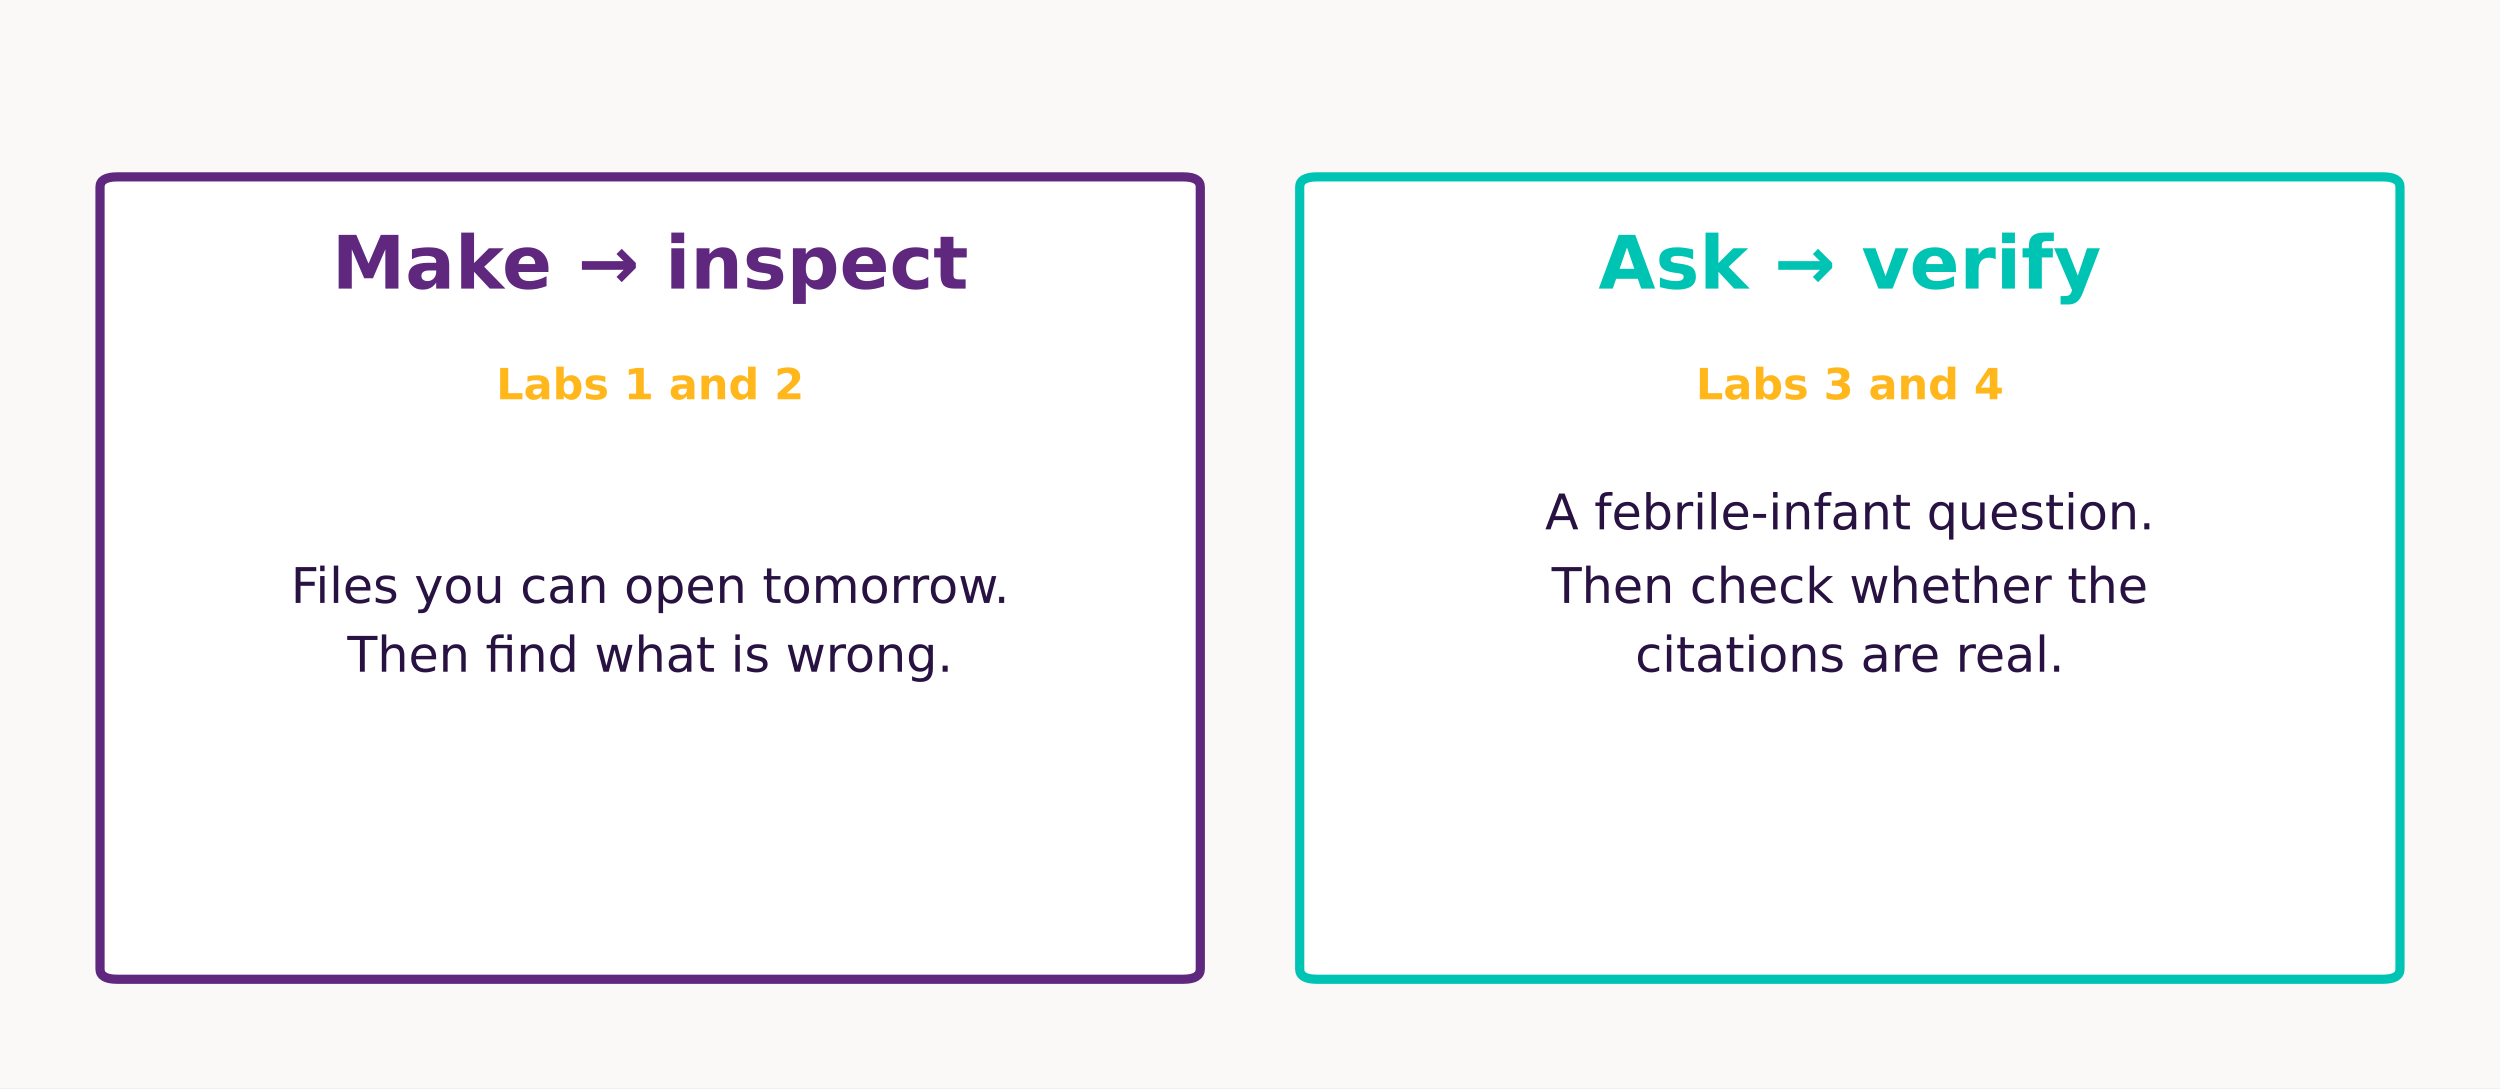
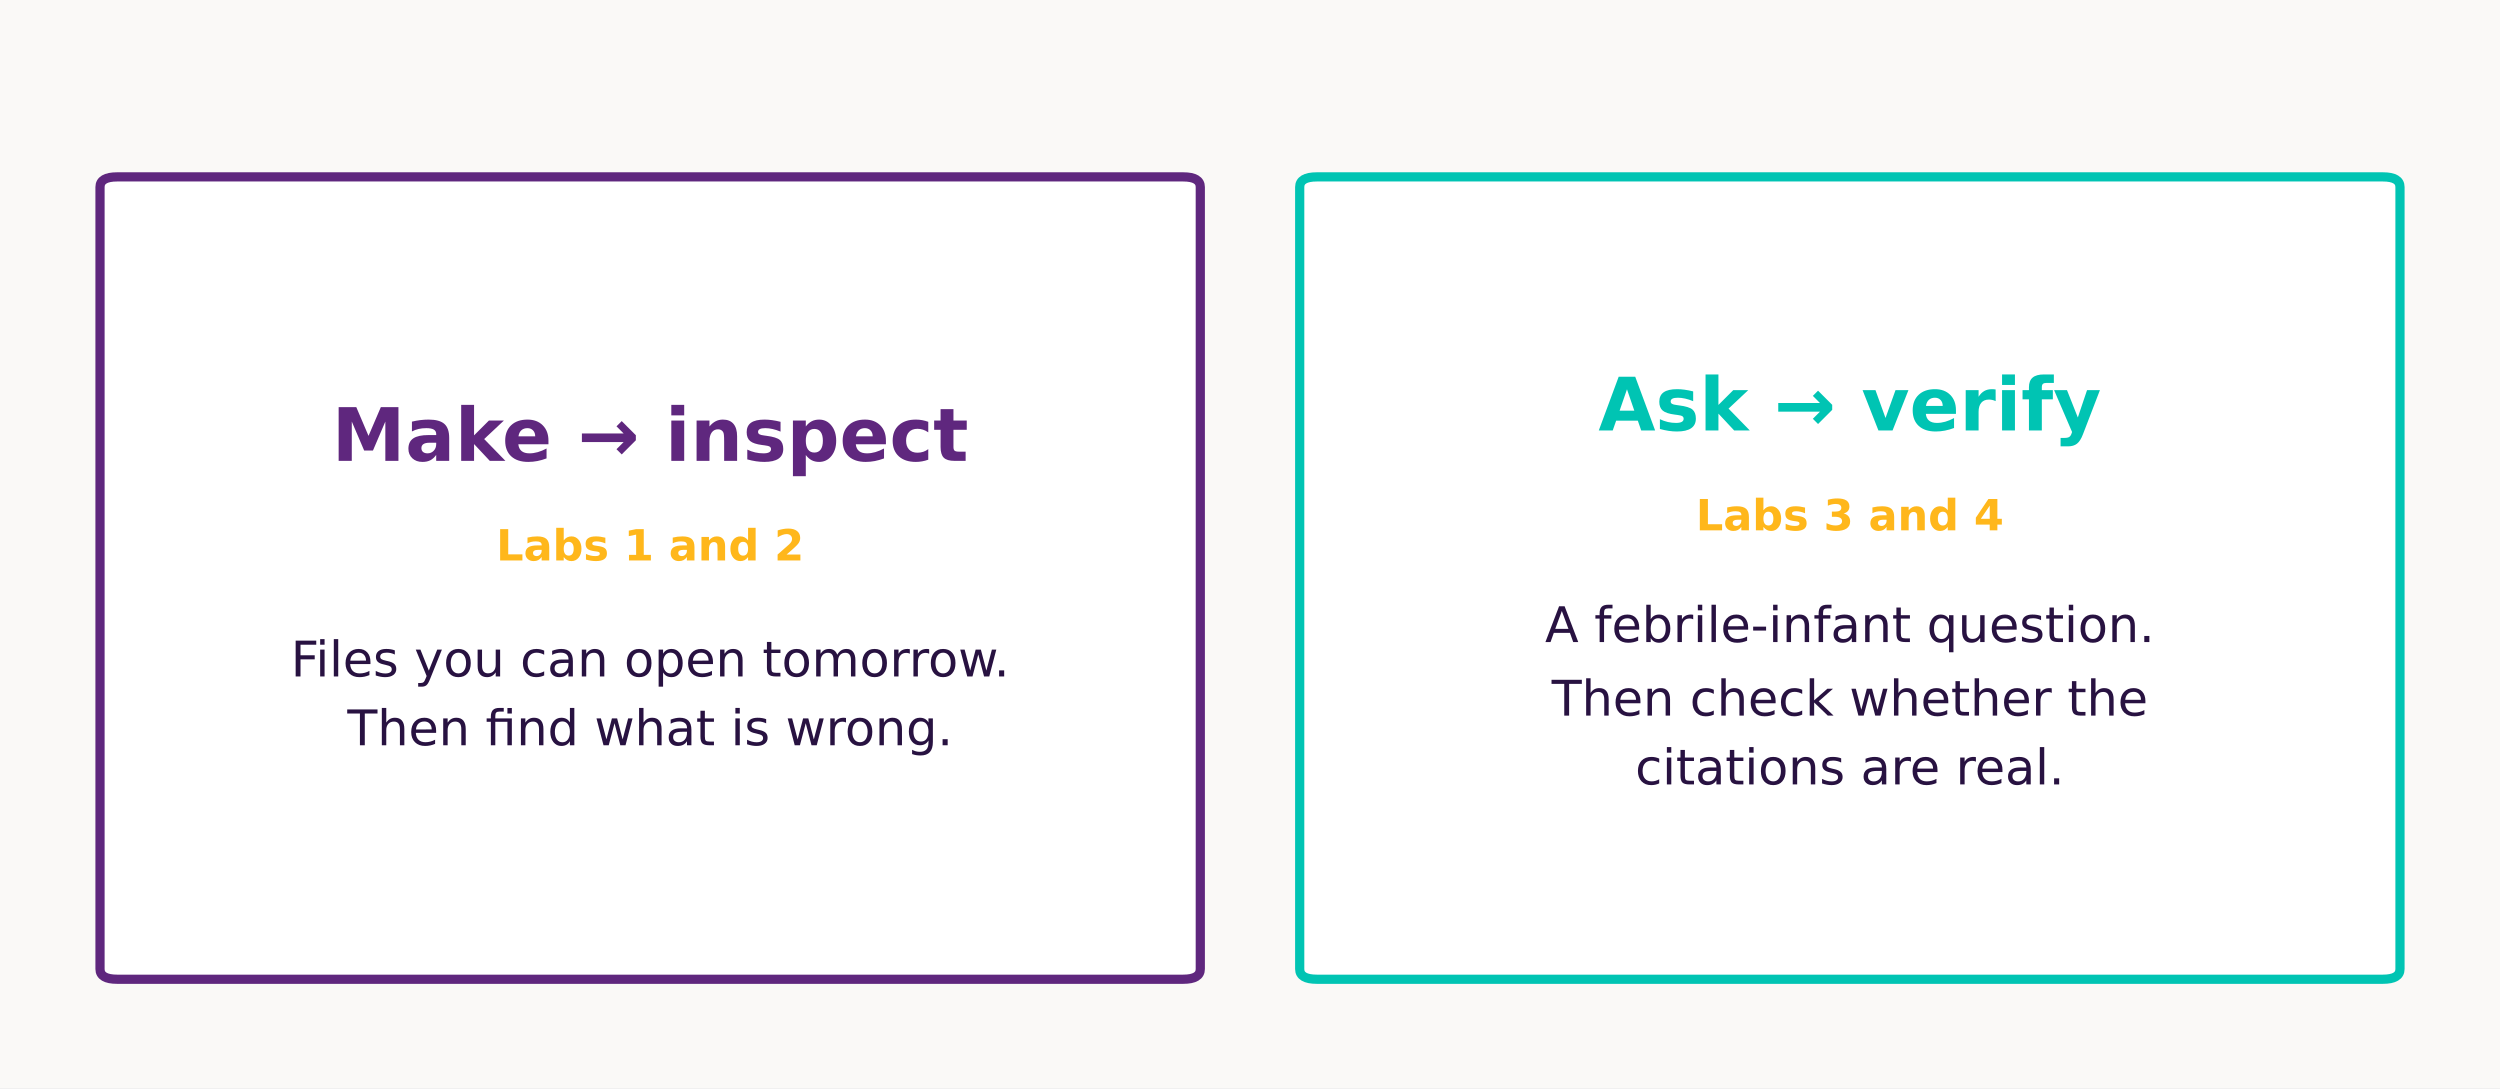
<svg xmlns="http://www.w3.org/2000/svg" xmlns:xlink="http://www.w3.org/1999/xlink" width="813.96pt" height="354.24pt" viewBox="0 0 813.96 354.24" version="1.1">
  <defs>
    <style type="text/css">*{stroke-linejoin: round; stroke-linecap: butt}</style>
  </defs>
  <g id="figure_1">
    <g id="patch_1">
      <path d="M 0 354.24  L 813.96 354.24  L 813.96 0  L 0 0  z " style="fill: #faf9f7" />
    </g>
    <g id="axes_1">
      <g id="patch_2">
-         <path d="M 38.142 318.825  L 385.218 318.825  Q 390.798 318.825 390.798 315.498  L 390.798 60.918  Q 390.798 57.591 385.218 57.591  L 38.142 57.591  Q 32.562 57.591 32.562 60.918  L 32.562 315.498  Q 32.562 318.825 38.142 318.825  z " clip-path="url(#pe2500f7090)" style="fill: #ffffff; stroke: #5f277e; stroke-width: 3; stroke-linejoin: miter" />
+         <path d="M 38.142 318.825  L 385.218 318.825  Q 390.798 318.825 390.798 315.498  L 390.798 60.918  Q 390.798 57.591 385.218 57.591  L 38.142 57.591  Q 32.562 57.591 32.562 60.918  L 32.562 315.498  Q 32.562 318.825 38.142 318.825  z " clip-path="url(#p51ef14911d)" style="fill: #ffffff; stroke: #5f277e; stroke-width: 3; stroke-linejoin: miter" />
      </g>
      <g id="patch_3">
-         <path d="M 428.742 318.825  L 775.818 318.825  Q 781.398 318.825 781.398 315.498  L 781.398 60.918  Q 781.398 57.591 775.818 57.591  L 428.742 57.591  Q 423.162 57.591 423.162 60.918  L 423.162 315.498  Q 423.162 318.825 428.742 318.825  z " clip-path="url(#pe2500f7090)" style="fill: #ffffff; stroke: #00c4b3; stroke-width: 3; stroke-linejoin: miter" />
+         <path d="M 428.742 318.825  L 775.818 318.825  Q 781.398 318.825 781.398 315.498  L 781.398 60.918  Q 781.398 57.591 775.818 57.591  L 428.742 57.591  Q 423.162 57.591 423.162 60.918  L 423.162 315.498  Q 423.162 318.825 428.742 318.825  z " clip-path="url(#p51ef14911d)" style="fill: #ffffff; stroke: #00c4b3; stroke-width: 3; stroke-linejoin: miter" />
      </g>
      <g id="text_1">
-         <g style="fill: #5f277e" transform="translate(108.0563 93.96) scale(0.24 -0.24)">
+         <g style="fill: #5f277e" transform="translate(108.0563 150.0516) scale(0.24 -0.24)">
          <defs>
            <path id="DejaVuSans-Bold-30" d="M 588 4666  L 2119 4666  L 3181 2169  L 4250 4666  L 5778 4666  L 5778 0  L 4641 0  L 4641 3413  L 3566 897  L 2803 897  L 1728 3413  L 1728 0  L 588 0  L 588 4666  z " transform="scale(0.015625)" />
            <path id="DejaVuSans-Bold-44" d="M 2106 1575  Q 1756 1575 1579 1456  Q 1403 1338 1403 1106  Q 1403 894 1545 773  Q 1688 653 1941 653  Q 2256 653 2472 879  Q 2688 1106 2688 1447  L 2688 1575  L 2106 1575  z M 3816 1997  L 3816 0  L 2688 0  L 2688 519  Q 2463 200 2181 54  Q 1900 -91 1497 -91  Q 953 -91 614 226  Q 275 544 275 1050  Q 275 1666 698 1953  Q 1122 2241 2028 2241  L 2688 2241  L 2688 2328  Q 2688 2594 2478 2717  Q 2269 2841 1825 2841  Q 1466 2841 1156 2769  Q 847 2697 581 2553  L 581 3406  Q 941 3494 1303 3539  Q 1666 3584 2028 3584  Q 2975 3584 3395 3211  Q 3816 2838 3816 1997  z " transform="scale(0.015625)" />
            <path id="DejaVuSans-Bold-4e" d="M 538 4863  L 1656 4863  L 1656 2216  L 2944 3500  L 4244 3500  L 2534 1894  L 4378 0  L 3022 0  L 1656 1459  L 1656 0  L 538 0  L 538 4863  z " transform="scale(0.015625)" />
            <path id="DejaVuSans-Bold-48" d="M 4031 1759  L 4031 1441  L 1416 1441  Q 1456 1047 1700 850  Q 1944 653 2381 653  Q 2734 653 3104 758  Q 3475 863 3866 1075  L 3866 213  Q 3469 63 3072 -14  Q 2675 -91 2278 -91  Q 1328 -91 801 392  Q 275 875 275 1747  Q 275 2603 792 3093  Q 1309 3584 2216 3584  Q 3041 3584 3536 3087  Q 4031 2591 4031 1759  z M 2881 2131  Q 2881 2450 2695 2645  Q 2509 2841 2209 2841  Q 1884 2841 1681 2658  Q 1478 2475 1428 2131  L 2881 2131  z " transform="scale(0.015625)" />
            <path id="DejaVuSans-Bold-3" transform="scale(0.015625)" />
            <path id="DejaVuSans-Bold-c1c" d="M 5050 2225  L 5050 1788  L 3822 559  L 3369 1013  L 3988 1631  L 366 1631  L 366 2381  L 3988 2381  L 3369 3000  L 3822 3453  L 5050 2225  z " transform="scale(0.015625)" />
            <path id="DejaVuSans-Bold-4c" d="M 538 3500  L 1656 3500  L 1656 0  L 538 0  L 538 3500  z M 538 4863  L 1656 4863  L 1656 3950  L 538 3950  L 538 4863  z " transform="scale(0.015625)" />
            <path id="DejaVuSans-Bold-51" d="M 4056 2131  L 4056 0  L 2931 0  L 2931 347  L 2931 1631  Q 2931 2084 2911 2256  Q 2891 2428 2841 2509  Q 2775 2619 2662 2680  Q 2550 2741 2406 2741  Q 2056 2741 1856 2470  Q 1656 2200 1656 1722  L 1656 0  L 538 0  L 538 3500  L 1656 3500  L 1656 2988  Q 1909 3294 2193 3439  Q 2478 3584 2822 3584  Q 3428 3584 3742 3212  Q 4056 2841 4056 2131  z " transform="scale(0.015625)" />
            <path id="DejaVuSans-Bold-56" d="M 3272 3391  L 3272 2541  Q 2913 2691 2578 2766  Q 2244 2841 1947 2841  Q 1628 2841 1473 2761  Q 1319 2681 1319 2516  Q 1319 2381 1436 2309  Q 1553 2238 1856 2203  L 2053 2175  Q 2913 2066 3209 1816  Q 3506 1566 3506 1031  Q 3506 472 3093 190  Q 2681 -91 1863 -91  Q 1516 -91 1145 -36  Q 775 19 384 128  L 384 978  Q 719 816 1070 734  Q 1422 653 1784 653  Q 2113 653 2278 743  Q 2444 834 2444 1013  Q 2444 1163 2330 1236  Q 2216 1309 1875 1350  L 1678 1375  Q 931 1469 631 1722  Q 331 1975 331 2491  Q 331 3047 712 3315  Q 1094 3584 1881 3584  Q 2191 3584 2531 3537  Q 2872 3491 3272 3391  z " transform="scale(0.015625)" />
            <path id="DejaVuSans-Bold-53" d="M 1656 506  L 1656 -1331  L 538 -1331  L 538 3500  L 1656 3500  L 1656 2988  Q 1888 3294 2169 3439  Q 2450 3584 2816 3584  Q 3463 3584 3878 3070  Q 4294 2556 4294 1747  Q 4294 938 3878 423  Q 3463 -91 2816 -91  Q 2450 -91 2169 54  Q 1888 200 1656 506  z M 2400 2772  Q 2041 2772 1848 2508  Q 1656 2244 1656 1747  Q 1656 1250 1848 986  Q 2041 722 2400 722  Q 2759 722 2948 984  Q 3138 1247 3138 1747  Q 3138 2247 2948 2509  Q 2759 2772 2400 2772  z " transform="scale(0.015625)" />
            <path id="DejaVuSans-Bold-46" d="M 3366 3391  L 3366 2478  Q 3138 2634 2908 2709  Q 2678 2784 2431 2784  Q 1963 2784 1702 2511  Q 1441 2238 1441 1747  Q 1441 1256 1702 982  Q 1963 709 2431 709  Q 2694 709 2930 787  Q 3166 866 3366 1019  L 3366 103  Q 3103 6 2833 -42  Q 2563 -91 2291 -91  Q 1344 -91 809 395  Q 275 881 275 1747  Q 275 2613 809 3098  Q 1344 3584 2291 3584  Q 2566 3584 2833 3536  Q 3100 3488 3366 3391  z " transform="scale(0.015625)" />
            <path id="DejaVuSans-Bold-57" d="M 1759 4494  L 1759 3500  L 2913 3500  L 2913 2700  L 1759 2700  L 1759 1216  Q 1759 972 1856 886  Q 1953 800 2241 800  L 2816 800  L 2816 0  L 1856 0  Q 1194 0 917 276  Q 641 553 641 1216  L 641 2700  L 84 2700  L 84 3500  L 641 3500  L 641 4494  L 1759 4494  z " transform="scale(0.015625)" />
          </defs>
          <use xlink:href="#DejaVuSans-Bold-30" />
          <use xlink:href="#DejaVuSans-Bold-44" transform="translate(99.51562 0)" />
          <use xlink:href="#DejaVuSans-Bold-4e" transform="translate(167 0)" />
          <use xlink:href="#DejaVuSans-Bold-48" transform="translate(230.8125 0)" />
          <use xlink:href="#DejaVuSans-Bold-3" transform="translate(298.6406 0)" />
          <use xlink:href="#DejaVuSans-Bold-c1c" transform="translate(333.4531 0)" />
          <use xlink:href="#DejaVuSans-Bold-3" transform="translate(417.25 0)" />
          <use xlink:href="#DejaVuSans-Bold-4c" transform="translate(452.0625 0)" />
          <use xlink:href="#DejaVuSans-Bold-51" transform="translate(486.3438 0)" />
          <use xlink:href="#DejaVuSans-Bold-56" transform="translate(557.5312 0)" />
          <use xlink:href="#DejaVuSans-Bold-53" transform="translate(617.0469 0)" />
          <use xlink:href="#DejaVuSans-Bold-48" transform="translate(688.625 0)" />
          <use xlink:href="#DejaVuSans-Bold-46" transform="translate(756.4531 0)" />
          <use xlink:href="#DejaVuSans-Bold-57" transform="translate(815.7344 0)" />
        </g>
      </g>
      <g id="text_2">
-         <g style="fill: #ffb71b" transform="translate(161.5502 129.996) scale(0.14 -0.14)">
+         <g style="fill: #ffb71b" transform="translate(161.5502 182.4813) scale(0.14 -0.14)">
          <defs>
            <path id="DejaVuSans-Bold-2f" d="M 588 4666  L 1791 4666  L 1791 909  L 3903 909  L 3903 0  L 588 0  L 588 4666  z " transform="scale(0.015625)" />
            <path id="DejaVuSans-Bold-45" d="M 2400 722  Q 2759 722 2948 984  Q 3138 1247 3138 1747  Q 3138 2247 2948 2509  Q 2759 2772 2400 2772  Q 2041 2772 1848 2508  Q 1656 2244 1656 1747  Q 1656 1250 1848 986  Q 2041 722 2400 722  z M 1656 2988  Q 1888 3294 2169 3439  Q 2450 3584 2816 3584  Q 3463 3584 3878 3070  Q 4294 2556 4294 1747  Q 4294 938 3878 423  Q 3463 -91 2816 -91  Q 2450 -91 2169 54  Q 1888 200 1656 506  L 1656 0  L 538 0  L 538 4863  L 1656 4863  L 1656 2988  z " transform="scale(0.015625)" />
            <path id="DejaVuSans-Bold-14" d="M 750 831  L 1813 831  L 1813 3847  L 722 3622  L 722 4441  L 1806 4666  L 2950 4666  L 2950 831  L 4013 831  L 4013 0  L 750 0  L 750 831  z " transform="scale(0.015625)" />
            <path id="DejaVuSans-Bold-47" d="M 2919 2988  L 2919 4863  L 4044 4863  L 4044 0  L 2919 0  L 2919 506  Q 2688 197 2409 53  Q 2131 -91 1766 -91  Q 1119 -91 703 423  Q 288 938 288 1747  Q 288 2556 703 3070  Q 1119 3584 1766 3584  Q 2128 3584 2408 3439  Q 2688 3294 2919 2988  z M 2181 722  Q 2541 722 2730 984  Q 2919 1247 2919 1747  Q 2919 2247 2730 2509  Q 2541 2772 2181 2772  Q 1825 2772 1636 2509  Q 1447 2247 1447 1747  Q 1447 1247 1636 984  Q 1825 722 2181 722  z " transform="scale(0.015625)" />
            <path id="DejaVuSans-Bold-15" d="M 1844 884  L 3897 884  L 3897 0  L 506 0  L 506 884  L 2209 2388  Q 2438 2594 2547 2791  Q 2656 2988 2656 3200  Q 2656 3528 2436 3728  Q 2216 3928 1850 3928  Q 1569 3928 1234 3808  Q 900 3688 519 3450  L 519 4475  Q 925 4609 1322 4679  Q 1719 4750 2100 4750  Q 2938 4750 3402 4381  Q 3866 4013 3866 3353  Q 3866 2972 3669 2642  Q 3472 2313 2841 1759  L 1844 884  z " transform="scale(0.015625)" />
          </defs>
          <use xlink:href="#DejaVuSans-Bold-2f" />
          <use xlink:href="#DejaVuSans-Bold-44" transform="translate(63.71875 0)" />
          <use xlink:href="#DejaVuSans-Bold-45" transform="translate(131.2031 0)" />
          <use xlink:href="#DejaVuSans-Bold-56" transform="translate(202.7812 0)" />
          <use xlink:href="#DejaVuSans-Bold-3" transform="translate(262.2969 0)" />
          <use xlink:href="#DejaVuSans-Bold-14" transform="translate(297.1094 0)" />
          <use xlink:href="#DejaVuSans-Bold-3" transform="translate(366.6875 0)" />
          <use xlink:href="#DejaVuSans-Bold-44" transform="translate(401.5 0)" />
          <use xlink:href="#DejaVuSans-Bold-51" transform="translate(468.9844 0)" />
          <use xlink:href="#DejaVuSans-Bold-47" transform="translate(540.1719 0)" />
          <use xlink:href="#DejaVuSans-Bold-3" transform="translate(611.75 0)" />
          <use xlink:href="#DejaVuSans-Bold-15" transform="translate(646.5625 0)" />
        </g>
      </g>
      <g id="text_3">
-         <g style="fill: #281241" transform="translate(94.6925 196.3) scale(0.16 -0.16)">
+         <g style="fill: #281241" transform="translate(94.6925 220.2454) scale(0.16 -0.16)">
          <defs>
            <path id="DejaVuSans-29" d="M 628 4666  L 3309 4666  L 3309 4134  L 1259 4134  L 1259 2759  L 3109 2759  L 3109 2228  L 1259 2228  L 1259 0  L 628 0  L 628 4666  z " transform="scale(0.015625)" />
            <path id="DejaVuSans-4c" d="M 603 3500  L 1178 3500  L 1178 0  L 603 0  L 603 3500  z M 603 4863  L 1178 4863  L 1178 4134  L 603 4134  L 603 4863  z " transform="scale(0.015625)" />
            <path id="DejaVuSans-4f" d="M 603 4863  L 1178 4863  L 1178 0  L 603 0  L 603 4863  z " transform="scale(0.015625)" />
            <path id="DejaVuSans-48" d="M 3597 1894  L 3597 1613  L 953 1613  Q 991 1019 1311 708  Q 1631 397 2203 397  Q 2534 397 2845 478  Q 3156 559 3463 722  L 3463 178  Q 3153 47 2828 -22  Q 2503 -91 2169 -91  Q 1331 -91 842 396  Q 353 884 353 1716  Q 353 2575 817 3079  Q 1281 3584 2069 3584  Q 2775 3584 3186 3129  Q 3597 2675 3597 1894  z M 3022 2063  Q 3016 2534 2758 2815  Q 2500 3097 2075 3097  Q 1594 3097 1305 2825  Q 1016 2553 972 2059  L 3022 2063  z " transform="scale(0.015625)" />
            <path id="DejaVuSans-56" d="M 2834 3397  L 2834 2853  Q 2591 2978 2328 3040  Q 2066 3103 1784 3103  Q 1356 3103 1142 2972  Q 928 2841 928 2578  Q 928 2378 1081 2264  Q 1234 2150 1697 2047  L 1894 2003  Q 2506 1872 2764 1633  Q 3022 1394 3022 966  Q 3022 478 2636 193  Q 2250 -91 1575 -91  Q 1294 -91 989 -36  Q 684 19 347 128  L 347 722  Q 666 556 975 473  Q 1284 391 1588 391  Q 1994 391 2212 530  Q 2431 669 2431 922  Q 2431 1156 2273 1281  Q 2116 1406 1581 1522  L 1381 1569  Q 847 1681 609 1914  Q 372 2147 372 2553  Q 372 3047 722 3315  Q 1072 3584 1716 3584  Q 2034 3584 2315 3537  Q 2597 3491 2834 3397  z " transform="scale(0.015625)" />
            <path id="DejaVuSans-3" transform="scale(0.015625)" />
            <path id="DejaVuSans-5c" d="M 2059 -325  Q 1816 -950 1584 -1140  Q 1353 -1331 966 -1331  L 506 -1331  L 506 -850  L 844 -850  Q 1081 -850 1212 -737  Q 1344 -625 1503 -206  L 1606 56  L 191 3500  L 800 3500  L 1894 763  L 2988 3500  L 3597 3500  L 2059 -325  z " transform="scale(0.015625)" />
            <path id="DejaVuSans-52" d="M 1959 3097  Q 1497 3097 1228 2736  Q 959 2375 959 1747  Q 959 1119 1226 758  Q 1494 397 1959 397  Q 2419 397 2687 759  Q 2956 1122 2956 1747  Q 2956 2369 2687 2733  Q 2419 3097 1959 3097  z M 1959 3584  Q 2709 3584 3137 3096  Q 3566 2609 3566 1747  Q 3566 888 3137 398  Q 2709 -91 1959 -91  Q 1206 -91 779 398  Q 353 888 353 1747  Q 353 2609 779 3096  Q 1206 3584 1959 3584  z " transform="scale(0.015625)" />
            <path id="DejaVuSans-58" d="M 544 1381  L 544 3500  L 1119 3500  L 1119 1403  Q 1119 906 1312 657  Q 1506 409 1894 409  Q 2359 409 2629 706  Q 2900 1003 2900 1516  L 2900 3500  L 3475 3500  L 3475 0  L 2900 0  L 2900 538  Q 2691 219 2414 64  Q 2138 -91 1772 -91  Q 1169 -91 856 284  Q 544 659 544 1381  z M 1991 3584  L 1991 3584  z " transform="scale(0.015625)" />
            <path id="DejaVuSans-46" d="M 3122 3366  L 3122 2828  Q 2878 2963 2633 3030  Q 2388 3097 2138 3097  Q 1578 3097 1268 2742  Q 959 2388 959 1747  Q 959 1106 1268 751  Q 1578 397 2138 397  Q 2388 397 2633 464  Q 2878 531 3122 666  L 3122 134  Q 2881 22 2623 -34  Q 2366 -91 2075 -91  Q 1284 -91 818 406  Q 353 903 353 1747  Q 353 2603 823 3093  Q 1294 3584 2113 3584  Q 2378 3584 2631 3529  Q 2884 3475 3122 3366  z " transform="scale(0.015625)" />
            <path id="DejaVuSans-44" d="M 2194 1759  Q 1497 1759 1228 1600  Q 959 1441 959 1056  Q 959 750 1161 570  Q 1363 391 1709 391  Q 2188 391 2477 730  Q 2766 1069 2766 1631  L 2766 1759  L 2194 1759  z M 3341 1997  L 3341 0  L 2766 0  L 2766 531  Q 2569 213 2275 61  Q 1981 -91 1556 -91  Q 1019 -91 701 211  Q 384 513 384 1019  Q 384 1609 779 1909  Q 1175 2209 1959 2209  L 2766 2209  L 2766 2266  Q 2766 2663 2505 2880  Q 2244 3097 1772 3097  Q 1472 3097 1187 3025  Q 903 2953 641 2809  L 641 3341  Q 956 3463 1253 3523  Q 1550 3584 1831 3584  Q 2591 3584 2966 3190  Q 3341 2797 3341 1997  z " transform="scale(0.015625)" />
            <path id="DejaVuSans-51" d="M 3513 2113  L 3513 0  L 2938 0  L 2938 2094  Q 2938 2591 2744 2837  Q 2550 3084 2163 3084  Q 1697 3084 1428 2787  Q 1159 2491 1159 1978  L 1159 0  L 581 0  L 581 3500  L 1159 3500  L 1159 2956  Q 1366 3272 1645 3428  Q 1925 3584 2291 3584  Q 2894 3584 3203 3211  Q 3513 2838 3513 2113  z " transform="scale(0.015625)" />
            <path id="DejaVuSans-53" d="M 1159 525  L 1159 -1331  L 581 -1331  L 581 3500  L 1159 3500  L 1159 2969  Q 1341 3281 1617 3432  Q 1894 3584 2278 3584  Q 2916 3584 3314 3078  Q 3713 2572 3713 1747  Q 3713 922 3314 415  Q 2916 -91 2278 -91  Q 1894 -91 1617 61  Q 1341 213 1159 525  z M 3116 1747  Q 3116 2381 2855 2742  Q 2594 3103 2138 3103  Q 1681 3103 1420 2742  Q 1159 2381 1159 1747  Q 1159 1113 1420 752  Q 1681 391 2138 391  Q 2594 391 2855 752  Q 3116 1113 3116 1747  z " transform="scale(0.015625)" />
            <path id="DejaVuSans-57" d="M 1172 4494  L 1172 3500  L 2356 3500  L 2356 3053  L 1172 3053  L 1172 1153  Q 1172 725 1289 603  Q 1406 481 1766 481  L 2356 481  L 2356 0  L 1766 0  Q 1100 0 847 248  Q 594 497 594 1153  L 594 3053  L 172 3053  L 172 3500  L 594 3500  L 594 4494  L 1172 4494  z " transform="scale(0.015625)" />
            <path id="DejaVuSans-50" d="M 3328 2828  Q 3544 3216 3844 3400  Q 4144 3584 4550 3584  Q 5097 3584 5394 3201  Q 5691 2819 5691 2113  L 5691 0  L 5113 0  L 5113 2094  Q 5113 2597 4934 2840  Q 4756 3084 4391 3084  Q 3944 3084 3684 2787  Q 3425 2491 3425 1978  L 3425 0  L 2847 0  L 2847 2094  Q 2847 2600 2669 2842  Q 2491 3084 2119 3084  Q 1678 3084 1418 2786  Q 1159 2488 1159 1978  L 1159 0  L 581 0  L 581 3500  L 1159 3500  L 1159 2956  Q 1356 3278 1631 3431  Q 1906 3584 2284 3584  Q 2666 3584 2933 3390  Q 3200 3197 3328 2828  z " transform="scale(0.015625)" />
            <path id="DejaVuSans-55" d="M 2631 2963  Q 2534 3019 2420 3045  Q 2306 3072 2169 3072  Q 1681 3072 1420 2755  Q 1159 2438 1159 1844  L 1159 0  L 581 0  L 581 3500  L 1159 3500  L 1159 2956  Q 1341 3275 1631 3429  Q 1922 3584 2338 3584  Q 2397 3584 2469 3576  Q 2541 3569 2628 3553  L 2631 2963  z " transform="scale(0.015625)" />
            <path id="DejaVuSans-5a" d="M 269 3500  L 844 3500  L 1563 769  L 2278 3500  L 2956 3500  L 3675 769  L 4391 3500  L 4966 3500  L 4050 0  L 3372 0  L 2619 2869  L 1863 0  L 1184 0  L 269 3500  z " transform="scale(0.015625)" />
            <path id="DejaVuSans-11" d="M 684 794  L 1344 794  L 1344 0  L 684 0  L 684 794  z " transform="scale(0.015625)" />
          </defs>
          <use xlink:href="#DejaVuSans-29" />
          <use xlink:href="#DejaVuSans-4c" transform="translate(50.23438 0)" />
          <use xlink:href="#DejaVuSans-4f" transform="translate(78.01562 0)" />
          <use xlink:href="#DejaVuSans-48" transform="translate(105.7969 0)" />
          <use xlink:href="#DejaVuSans-56" transform="translate(167.3281 0)" />
          <use xlink:href="#DejaVuSans-3" transform="translate(219.4219 0)" />
          <use xlink:href="#DejaVuSans-5c" transform="translate(251.2031 0)" />
          <use xlink:href="#DejaVuSans-52" transform="translate(310.3906 0)" />
          <use xlink:href="#DejaVuSans-58" transform="translate(371.5781 0)" />
          <use xlink:href="#DejaVuSans-3" transform="translate(434.9531 0)" />
          <use xlink:href="#DejaVuSans-46" transform="translate(466.7344 0)" />
          <use xlink:href="#DejaVuSans-44" transform="translate(521.7188 0)" />
          <use xlink:href="#DejaVuSans-51" transform="translate(583 0)" />
          <use xlink:href="#DejaVuSans-3" transform="translate(646.375 0)" />
          <use xlink:href="#DejaVuSans-52" transform="translate(678.1562 0)" />
          <use xlink:href="#DejaVuSans-53" transform="translate(739.3438 0)" />
          <use xlink:href="#DejaVuSans-48" transform="translate(802.8281 0)" />
          <use xlink:href="#DejaVuSans-51" transform="translate(864.3594 0)" />
          <use xlink:href="#DejaVuSans-3" transform="translate(927.7344 0)" />
          <use xlink:href="#DejaVuSans-57" transform="translate(959.5156 0)" />
          <use xlink:href="#DejaVuSans-52" transform="translate(998.7188 0)" />
          <use xlink:href="#DejaVuSans-50" transform="translate(1059.906 0)" />
          <use xlink:href="#DejaVuSans-52" transform="translate(1157.312 0)" />
          <use xlink:href="#DejaVuSans-55" transform="translate(1218.5 0)" />
          <use xlink:href="#DejaVuSans-55" transform="translate(1257.859 0)" />
          <use xlink:href="#DejaVuSans-52" transform="translate(1296.766 0)" />
          <use xlink:href="#DejaVuSans-5a" transform="translate(1357.953 0)" />
          <use xlink:href="#DejaVuSans-11" transform="translate(1430.562 0)" />
        </g>
-         <g style="fill: #281241" transform="translate(113.0913 218.7) scale(0.16 -0.16)">
+         <g style="fill: #281241" transform="translate(113.0913 242.6454) scale(0.16 -0.16)">
          <defs>
            <path id="DejaVuSans-37" d="M -19 4666  L 3928 4666  L 3928 4134  L 2272 4134  L 2272 0  L 1638 0  L 1638 4134  L -19 4134  L -19 4666  z " transform="scale(0.015625)" />
            <path id="DejaVuSans-4b" d="M 3513 2113  L 3513 0  L 2938 0  L 2938 2094  Q 2938 2591 2744 2837  Q 2550 3084 2163 3084  Q 1697 3084 1428 2787  Q 1159 2491 1159 1978  L 1159 0  L 581 0  L 581 4863  L 1159 4863  L 1159 2956  Q 1366 3272 1645 3428  Q 1925 3584 2291 3584  Q 2894 3584 3203 3211  Q 3513 2838 3513 2113  z " transform="scale(0.015625)" />
            <path id="DejaVuSans-13af" d="M 3431 3500  L 3431 0  L 2853 0  L 2853 3053  L 1275 3053  L 1275 0  L 697 0  L 697 3053  L 147 3053  L 147 3500  L 697 3500  L 697 3744  Q 697 4316 967 4589  Q 1238 4863 1797 4863  L 2375 4863  L 2375 4384  L 1825 4384  Q 1516 4384 1395 4259  Q 1275 4134 1275 3809  L 1275 3500  L 3431 3500  z M 2853 4856  L 3431 4856  L 3431 4128  L 2853 4128  L 2853 4856  z " transform="scale(0.015625)" />
            <path id="DejaVuSans-47" d="M 2906 2969  L 2906 4863  L 3481 4863  L 3481 0  L 2906 0  L 2906 525  Q 2725 213 2448 61  Q 2172 -91 1784 -91  Q 1150 -91 751 415  Q 353 922 353 1747  Q 353 2572 751 3078  Q 1150 3584 1784 3584  Q 2172 3584 2448 3432  Q 2725 3281 2906 2969  z M 947 1747  Q 947 1113 1208 752  Q 1469 391 1925 391  Q 2381 391 2643 752  Q 2906 1113 2906 1747  Q 2906 2381 2643 2742  Q 2381 3103 1925 3103  Q 1469 3103 1208 2742  Q 947 2381 947 1747  z " transform="scale(0.015625)" />
            <path id="DejaVuSans-4a" d="M 2906 1791  Q 2906 2416 2648 2759  Q 2391 3103 1925 3103  Q 1463 3103 1205 2759  Q 947 2416 947 1791  Q 947 1169 1205 825  Q 1463 481 1925 481  Q 2391 481 2648 825  Q 2906 1169 2906 1791  z M 3481 434  Q 3481 -459 3084 -895  Q 2688 -1331 1869 -1331  Q 1566 -1331 1297 -1286  Q 1028 -1241 775 -1147  L 775 -588  Q 1028 -725 1275 -790  Q 1522 -856 1778 -856  Q 2344 -856 2625 -561  Q 2906 -266 2906 331  L 2906 616  Q 2728 306 2450 153  Q 2172 0 1784 0  Q 1141 0 747 490  Q 353 981 353 1791  Q 353 2603 747 3093  Q 1141 3584 1784 3584  Q 2172 3584 2450 3431  Q 2728 3278 2906 2969  L 2906 3500  L 3481 3500  L 3481 434  z " transform="scale(0.015625)" />
          </defs>
          <use xlink:href="#DejaVuSans-37" />
          <use xlink:href="#DejaVuSans-4b" transform="translate(61.07812 0)" />
          <use xlink:href="#DejaVuSans-48" transform="translate(124.4531 0)" />
          <use xlink:href="#DejaVuSans-51" transform="translate(185.9844 0)" />
          <use xlink:href="#DejaVuSans-3" transform="translate(249.3594 0)" />
          <use xlink:href="#DejaVuSans-13af" transform="translate(281.1406 0)" />
          <use xlink:href="#DejaVuSans-51" transform="translate(344.125 0)" />
          <use xlink:href="#DejaVuSans-47" transform="translate(407.5 0)" />
          <use xlink:href="#DejaVuSans-3" transform="translate(470.9844 0)" />
          <use xlink:href="#DejaVuSans-5a" transform="translate(502.7656 0)" />
          <use xlink:href="#DejaVuSans-4b" transform="translate(584.5469 0)" />
          <use xlink:href="#DejaVuSans-44" transform="translate(647.9219 0)" />
          <use xlink:href="#DejaVuSans-57" transform="translate(709.2031 0)" />
          <use xlink:href="#DejaVuSans-3" transform="translate(748.4062 0)" />
          <use xlink:href="#DejaVuSans-4c" transform="translate(780.1875 0)" />
          <use xlink:href="#DejaVuSans-56" transform="translate(807.9688 0)" />
          <use xlink:href="#DejaVuSans-3" transform="translate(860.0625 0)" />
          <use xlink:href="#DejaVuSans-5a" transform="translate(891.8438 0)" />
          <use xlink:href="#DejaVuSans-55" transform="translate(973.625 0)" />
          <use xlink:href="#DejaVuSans-52" transform="translate(1012.531 0)" />
          <use xlink:href="#DejaVuSans-51" transform="translate(1073.719 0)" />
          <use xlink:href="#DejaVuSans-4a" transform="translate(1137.094 0)" />
          <use xlink:href="#DejaVuSans-11" transform="translate(1200.578 0)" />
        </g>
      </g>
      <g id="text_4">
-         <g style="fill: #00c4b3" transform="translate(520.425 93.96) scale(0.24 -0.24)">
+         <g style="fill: #00c4b3" transform="translate(520.425 140.1472) scale(0.24 -0.24)">
          <defs>
            <path id="DejaVuSans-Bold-24" d="M 3419 850  L 1538 850  L 1241 0  L 31 0  L 1759 4666  L 3194 4666  L 4922 0  L 3713 0  L 3419 850  z M 1838 1716  L 3116 1716  L 2478 3572  L 1838 1716  z " transform="scale(0.015625)" />
            <path id="DejaVuSans-Bold-59" d="M 97 3500  L 1216 3500  L 2088 1081  L 2956 3500  L 4078 3500  L 2700 0  L 1472 0  L 97 3500  z " transform="scale(0.015625)" />
            <path id="DejaVuSans-Bold-55" d="M 3138 2547  Q 2991 2616 2845 2648  Q 2700 2681 2553 2681  Q 2122 2681 1889 2404  Q 1656 2128 1656 1613  L 1656 0  L 538 0  L 538 3500  L 1656 3500  L 1656 2925  Q 1872 3269 2151 3426  Q 2431 3584 2822 3584  Q 2878 3584 2943 3579  Q 3009 3575 3134 3559  L 3138 2547  z " transform="scale(0.015625)" />
            <path id="DejaVuSans-Bold-49" d="M 2841 4863  L 2841 4128  L 2222 4128  Q 1984 4128 1890 4042  Q 1797 3956 1797 3744  L 1797 3500  L 2753 3500  L 2753 2700  L 1797 2700  L 1797 0  L 678 0  L 678 2700  L 122 2700  L 122 3500  L 678 3500  L 678 3744  Q 678 4316 997 4589  Q 1316 4863 1984 4863  L 2841 4863  z " transform="scale(0.015625)" />
            <path id="DejaVuSans-Bold-5c" d="M 78 3500  L 1197 3500  L 2138 1125  L 2938 3500  L 4056 3500  L 2584 -331  Q 2363 -916 2067 -1148  Q 1772 -1381 1288 -1381  L 641 -1381  L 641 -647  L 991 -647  Q 1275 -647 1404 -556  Q 1534 -466 1606 -231  L 1638 -134  L 78 3500  z " transform="scale(0.015625)" />
          </defs>
          <use xlink:href="#DejaVuSans-Bold-24" />
          <use xlink:href="#DejaVuSans-Bold-56" transform="translate(77.39062 0)" />
          <use xlink:href="#DejaVuSans-Bold-4e" transform="translate(136.9062 0)" />
          <use xlink:href="#DejaVuSans-Bold-3" transform="translate(203.4062 0)" />
          <use xlink:href="#DejaVuSans-Bold-c1c" transform="translate(238.2188 0)" />
          <use xlink:href="#DejaVuSans-Bold-3" transform="translate(322.0156 0)" />
          <use xlink:href="#DejaVuSans-Bold-59" transform="translate(356.8281 0)" />
          <use xlink:href="#DejaVuSans-Bold-48" transform="translate(422.0156 0)" />
          <use xlink:href="#DejaVuSans-Bold-55" transform="translate(489.8438 0)" />
          <use xlink:href="#DejaVuSans-Bold-4c" transform="translate(539.1562 0)" />
          <use xlink:href="#DejaVuSans-Bold-49" transform="translate(573.4375 0)" />
          <use xlink:href="#DejaVuSans-Bold-5c" transform="translate(616.9375 0)" />
        </g>
      </g>
      <g id="text_5">
-         <g style="fill: #ffb71b" transform="translate(552.1502 129.996) scale(0.14 -0.14)">
+         <g style="fill: #ffb71b" transform="translate(552.1502 172.6706) scale(0.14 -0.14)">
          <defs>
            <path id="DejaVuSans-Bold-16" d="M 2981 2516  Q 3453 2394 3698 2092  Q 3944 1791 3944 1325  Q 3944 631 3412 270  Q 2881 -91 1863 -91  Q 1503 -91 1142 -33  Q 781 25 428 141  L 428 1069  Q 766 900 1098 814  Q 1431 728 1753 728  Q 2231 728 2486 893  Q 2741 1059 2741 1369  Q 2741 1688 2480 1852  Q 2219 2016 1709 2016  L 1228 2016  L 1228 2791  L 1734 2791  Q 2188 2791 2409 2933  Q 2631 3075 2631 3366  Q 2631 3634 2415 3781  Q 2200 3928 1806 3928  Q 1516 3928 1219 3862  Q 922 3797 628 3669  L 628 4550  Q 984 4650 1334 4700  Q 1684 4750 2022 4750  Q 2931 4750 3382 4451  Q 3834 4153 3834 3553  Q 3834 3144 3618 2883  Q 3403 2622 2981 2516  z " transform="scale(0.015625)" />
            <path id="DejaVuSans-Bold-17" d="M 2356 3675  L 1038 1722  L 2356 1722  L 2356 3675  z M 2156 4666  L 3494 4666  L 3494 1722  L 4159 1722  L 4159 850  L 3494 850  L 3494 0  L 2356 0  L 2356 850  L 288 850  L 288 1881  L 2156 4666  z " transform="scale(0.015625)" />
          </defs>
          <use xlink:href="#DejaVuSans-Bold-2f" />
          <use xlink:href="#DejaVuSans-Bold-44" transform="translate(63.71875 0)" />
          <use xlink:href="#DejaVuSans-Bold-45" transform="translate(131.2031 0)" />
          <use xlink:href="#DejaVuSans-Bold-56" transform="translate(202.7812 0)" />
          <use xlink:href="#DejaVuSans-Bold-3" transform="translate(262.2969 0)" />
          <use xlink:href="#DejaVuSans-Bold-16" transform="translate(297.1094 0)" />
          <use xlink:href="#DejaVuSans-Bold-3" transform="translate(366.6875 0)" />
          <use xlink:href="#DejaVuSans-Bold-44" transform="translate(401.5 0)" />
          <use xlink:href="#DejaVuSans-Bold-51" transform="translate(468.9844 0)" />
          <use xlink:href="#DejaVuSans-Bold-47" transform="translate(540.1719 0)" />
          <use xlink:href="#DejaVuSans-Bold-3" transform="translate(611.75 0)" />
          <use xlink:href="#DejaVuSans-Bold-17" transform="translate(646.5625 0)" />
        </g>
      </g>
      <g id="text_6">
-         <g style="fill: #281241" transform="translate(503.04 172.35) scale(0.16 -0.16)">
+         <g style="fill: #281241" transform="translate(503.04 209.0454) scale(0.16 -0.16)">
          <defs>
            <path id="DejaVuSans-24" d="M 2188 4044  L 1331 1722  L 3047 1722  L 2188 4044  z M 1831 4666  L 2547 4666  L 4325 0  L 3669 0  L 3244 1197  L 1141 1197  L 716 0  L 50 0  L 1831 4666  z " transform="scale(0.015625)" />
            <path id="DejaVuSans-49" d="M 2375 4863  L 2375 4384  L 1825 4384  Q 1516 4384 1395 4259  Q 1275 4134 1275 3809  L 1275 3500  L 2222 3500  L 2222 3053  L 1275 3053  L 1275 0  L 697 0  L 697 3053  L 147 3053  L 147 3500  L 697 3500  L 697 3744  Q 697 4328 969 4595  Q 1241 4863 1831 4863  L 2375 4863  z " transform="scale(0.015625)" />
            <path id="DejaVuSans-45" d="M 3116 1747  Q 3116 2381 2855 2742  Q 2594 3103 2138 3103  Q 1681 3103 1420 2742  Q 1159 2381 1159 1747  Q 1159 1113 1420 752  Q 1681 391 2138 391  Q 2594 391 2855 752  Q 3116 1113 3116 1747  z M 1159 2969  Q 1341 3281 1617 3432  Q 1894 3584 2278 3584  Q 2916 3584 3314 3078  Q 3713 2572 3713 1747  Q 3713 922 3314 415  Q 2916 -91 2278 -91  Q 1894 -91 1617 61  Q 1341 213 1159 525  L 1159 0  L 581 0  L 581 4863  L 1159 4863  L 1159 2969  z " transform="scale(0.015625)" />
            <path id="DejaVuSans-10" d="M 313 2009  L 1997 2009  L 1997 1497  L 313 1497  L 313 2009  z " transform="scale(0.015625)" />
            <path id="DejaVuSans-54" d="M 947 1747  Q 947 1113 1208 752  Q 1469 391 1925 391  Q 2381 391 2643 752  Q 2906 1113 2906 1747  Q 2906 2381 2643 2742  Q 2381 3103 1925 3103  Q 1469 3103 1208 2742  Q 947 2381 947 1747  z M 2906 525  Q 2725 213 2448 61  Q 2172 -91 1784 -91  Q 1150 -91 751 415  Q 353 922 353 1747  Q 353 2572 751 3078  Q 1150 3584 1784 3584  Q 2172 3584 2448 3432  Q 2725 3281 2906 2969  L 2906 3500  L 3481 3500  L 3481 -1331  L 2906 -1331  L 2906 525  z " transform="scale(0.015625)" />
          </defs>
          <use xlink:href="#DejaVuSans-24" />
          <use xlink:href="#DejaVuSans-3" transform="translate(68.40625 0)" />
          <use xlink:href="#DejaVuSans-49" transform="translate(100.1875 0)" />
          <use xlink:href="#DejaVuSans-48" transform="translate(135.3906 0)" />
          <use xlink:href="#DejaVuSans-45" transform="translate(196.9219 0)" />
          <use xlink:href="#DejaVuSans-55" transform="translate(260.4062 0)" />
          <use xlink:href="#DejaVuSans-4c" transform="translate(301.5156 0)" />
          <use xlink:href="#DejaVuSans-4f" transform="translate(329.2969 0)" />
          <use xlink:href="#DejaVuSans-48" transform="translate(357.0781 0)" />
          <use xlink:href="#DejaVuSans-10" transform="translate(418.6094 0)" />
          <use xlink:href="#DejaVuSans-4c" transform="translate(454.6875 0)" />
          <use xlink:href="#DejaVuSans-51" transform="translate(482.4688 0)" />
          <use xlink:href="#DejaVuSans-49" transform="translate(545.8438 0)" />
          <use xlink:href="#DejaVuSans-44" transform="translate(581.0469 0)" />
          <use xlink:href="#DejaVuSans-51" transform="translate(642.3281 0)" />
          <use xlink:href="#DejaVuSans-57" transform="translate(705.7031 0)" />
          <use xlink:href="#DejaVuSans-3" transform="translate(744.9062 0)" />
          <use xlink:href="#DejaVuSans-54" transform="translate(776.6875 0)" />
          <use xlink:href="#DejaVuSans-58" transform="translate(840.1719 0)" />
          <use xlink:href="#DejaVuSans-48" transform="translate(903.5469 0)" />
          <use xlink:href="#DejaVuSans-56" transform="translate(965.0781 0)" />
          <use xlink:href="#DejaVuSans-57" transform="translate(1017.172 0)" />
          <use xlink:href="#DejaVuSans-4c" transform="translate(1056.375 0)" />
          <use xlink:href="#DejaVuSans-52" transform="translate(1084.156 0)" />
          <use xlink:href="#DejaVuSans-51" transform="translate(1145.344 0)" />
          <use xlink:href="#DejaVuSans-11" transform="translate(1208.719 0)" />
        </g>
-         <g style="fill: #281241" transform="translate(505.2 196.3) scale(0.16 -0.16)">
+         <g style="fill: #281241" transform="translate(505.2 232.9954) scale(0.16 -0.16)">
          <defs>
            <path id="DejaVuSans-4e" d="M 581 4863  L 1159 4863  L 1159 1991  L 2875 3500  L 3609 3500  L 1753 1863  L 3688 0  L 2938 0  L 1159 1709  L 1159 0  L 581 0  L 581 4863  z " transform="scale(0.015625)" />
          </defs>
          <use xlink:href="#DejaVuSans-37" />
          <use xlink:href="#DejaVuSans-4b" transform="translate(61.07812 0)" />
          <use xlink:href="#DejaVuSans-48" transform="translate(124.4531 0)" />
          <use xlink:href="#DejaVuSans-51" transform="translate(185.9844 0)" />
          <use xlink:href="#DejaVuSans-3" transform="translate(249.3594 0)" />
          <use xlink:href="#DejaVuSans-46" transform="translate(281.1406 0)" />
          <use xlink:href="#DejaVuSans-4b" transform="translate(336.125 0)" />
          <use xlink:href="#DejaVuSans-48" transform="translate(399.5 0)" />
          <use xlink:href="#DejaVuSans-46" transform="translate(461.0312 0)" />
          <use xlink:href="#DejaVuSans-4e" transform="translate(516.0156 0)" />
          <use xlink:href="#DejaVuSans-3" transform="translate(573.9219 0)" />
          <use xlink:href="#DejaVuSans-5a" transform="translate(605.7031 0)" />
          <use xlink:href="#DejaVuSans-4b" transform="translate(687.4844 0)" />
          <use xlink:href="#DejaVuSans-48" transform="translate(750.8594 0)" />
          <use xlink:href="#DejaVuSans-57" transform="translate(812.3906 0)" />
          <use xlink:href="#DejaVuSans-4b" transform="translate(851.5938 0)" />
          <use xlink:href="#DejaVuSans-48" transform="translate(914.9688 0)" />
          <use xlink:href="#DejaVuSans-55" transform="translate(976.5 0)" />
          <use xlink:href="#DejaVuSans-3" transform="translate(1017.609 0)" />
          <use xlink:href="#DejaVuSans-57" transform="translate(1049.391 0)" />
          <use xlink:href="#DejaVuSans-4b" transform="translate(1088.594 0)" />
          <use xlink:href="#DejaVuSans-48" transform="translate(1151.969 0)" />
        </g>
-         <g style="fill: #281241" transform="translate(532.4037 218.7) scale(0.16 -0.16)">
+         <g style="fill: #281241" transform="translate(532.4037 255.3954) scale(0.16 -0.16)">
          <use xlink:href="#DejaVuSans-46" />
          <use xlink:href="#DejaVuSans-4c" transform="translate(54.98438 0)" />
          <use xlink:href="#DejaVuSans-57" transform="translate(82.76562 0)" />
          <use xlink:href="#DejaVuSans-44" transform="translate(121.9688 0)" />
          <use xlink:href="#DejaVuSans-57" transform="translate(183.25 0)" />
          <use xlink:href="#DejaVuSans-4c" transform="translate(222.4531 0)" />
          <use xlink:href="#DejaVuSans-52" transform="translate(250.2344 0)" />
          <use xlink:href="#DejaVuSans-51" transform="translate(311.4219 0)" />
          <use xlink:href="#DejaVuSans-56" transform="translate(374.7969 0)" />
          <use xlink:href="#DejaVuSans-3" transform="translate(426.8906 0)" />
          <use xlink:href="#DejaVuSans-44" transform="translate(458.6719 0)" />
          <use xlink:href="#DejaVuSans-55" transform="translate(519.9531 0)" />
          <use xlink:href="#DejaVuSans-48" transform="translate(558.8594 0)" />
          <use xlink:href="#DejaVuSans-3" transform="translate(620.3906 0)" />
          <use xlink:href="#DejaVuSans-55" transform="translate(652.1719 0)" />
          <use xlink:href="#DejaVuSans-48" transform="translate(691.0781 0)" />
          <use xlink:href="#DejaVuSans-44" transform="translate(752.6094 0)" />
          <use xlink:href="#DejaVuSans-4f" transform="translate(813.8906 0)" />
          <use xlink:href="#DejaVuSans-11" transform="translate(841.6719 0)" />
        </g>
      </g>
    </g>
  </g>
  <defs>
-     <clipPath id="pe2500f7090">
+     <clipPath id="p51ef14911d">
      <rect x="10.8" y="10.8" width="792.36" height="332.64" />
    </clipPath>
  </defs>
</svg>
